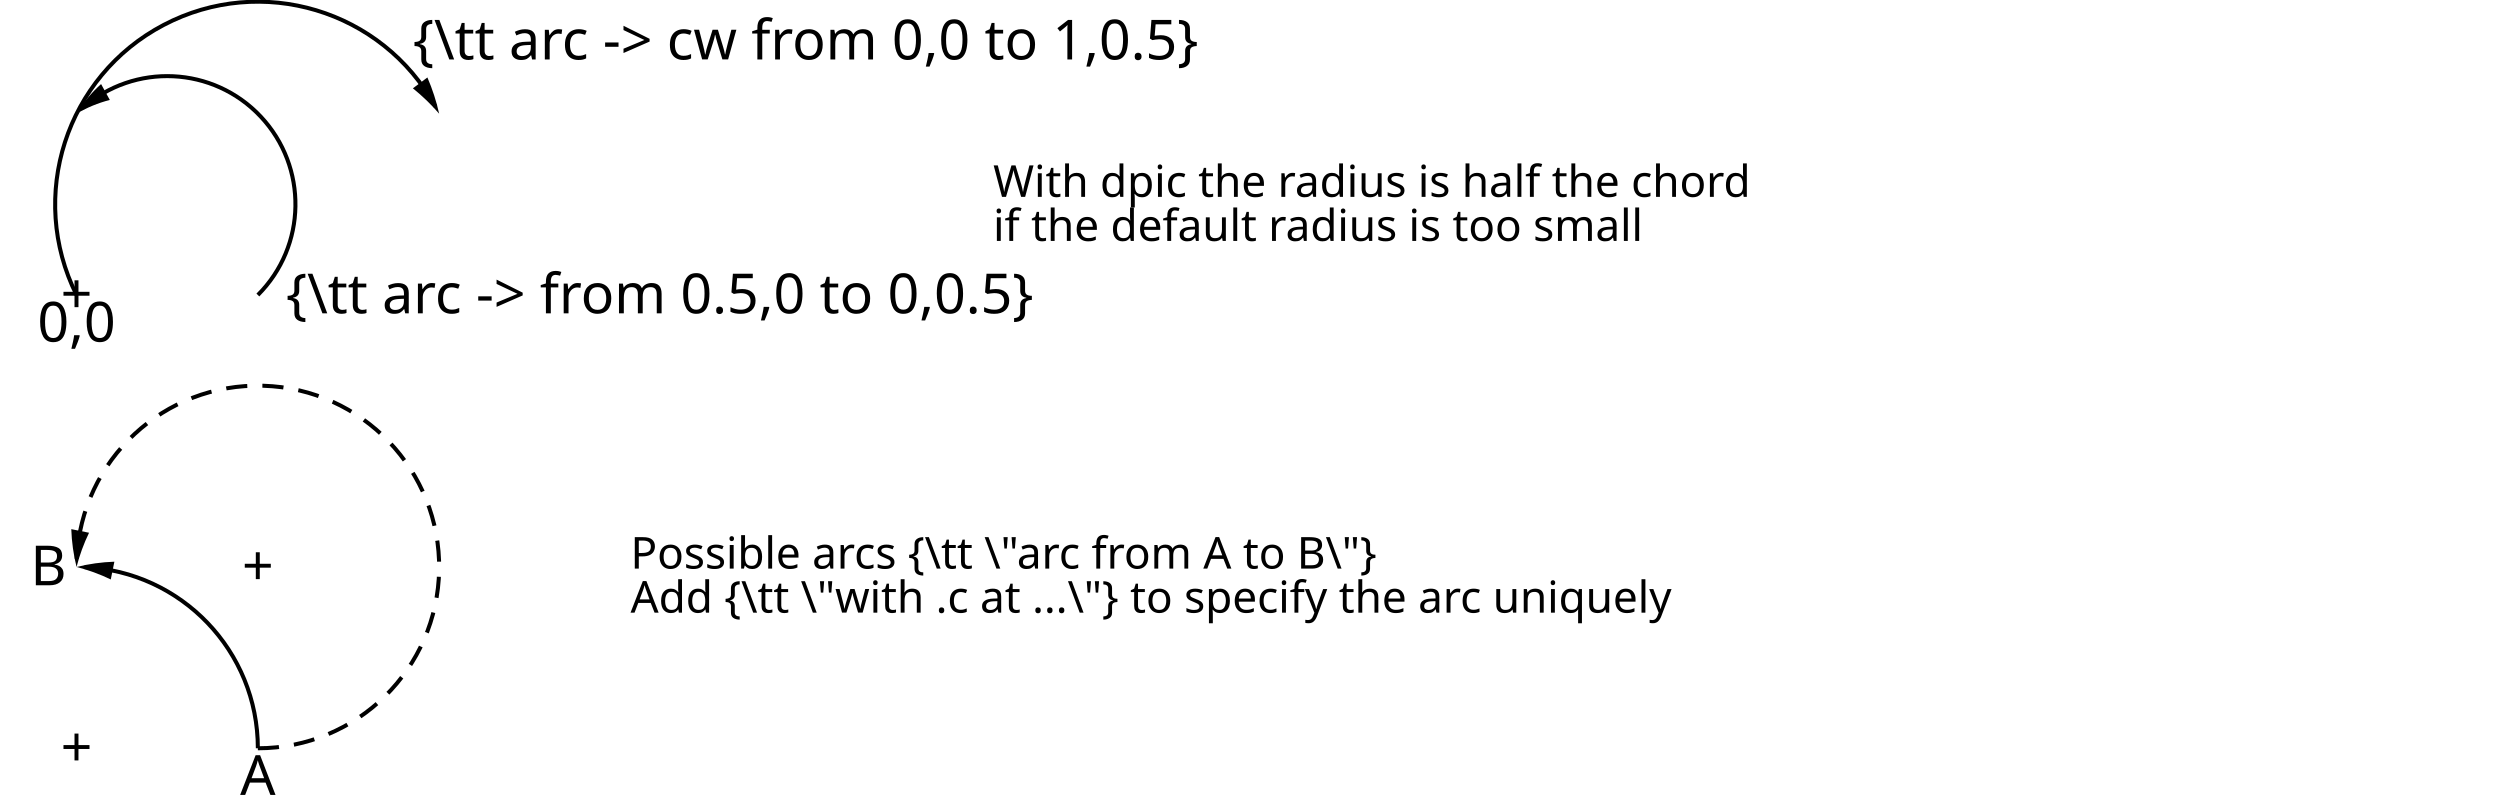
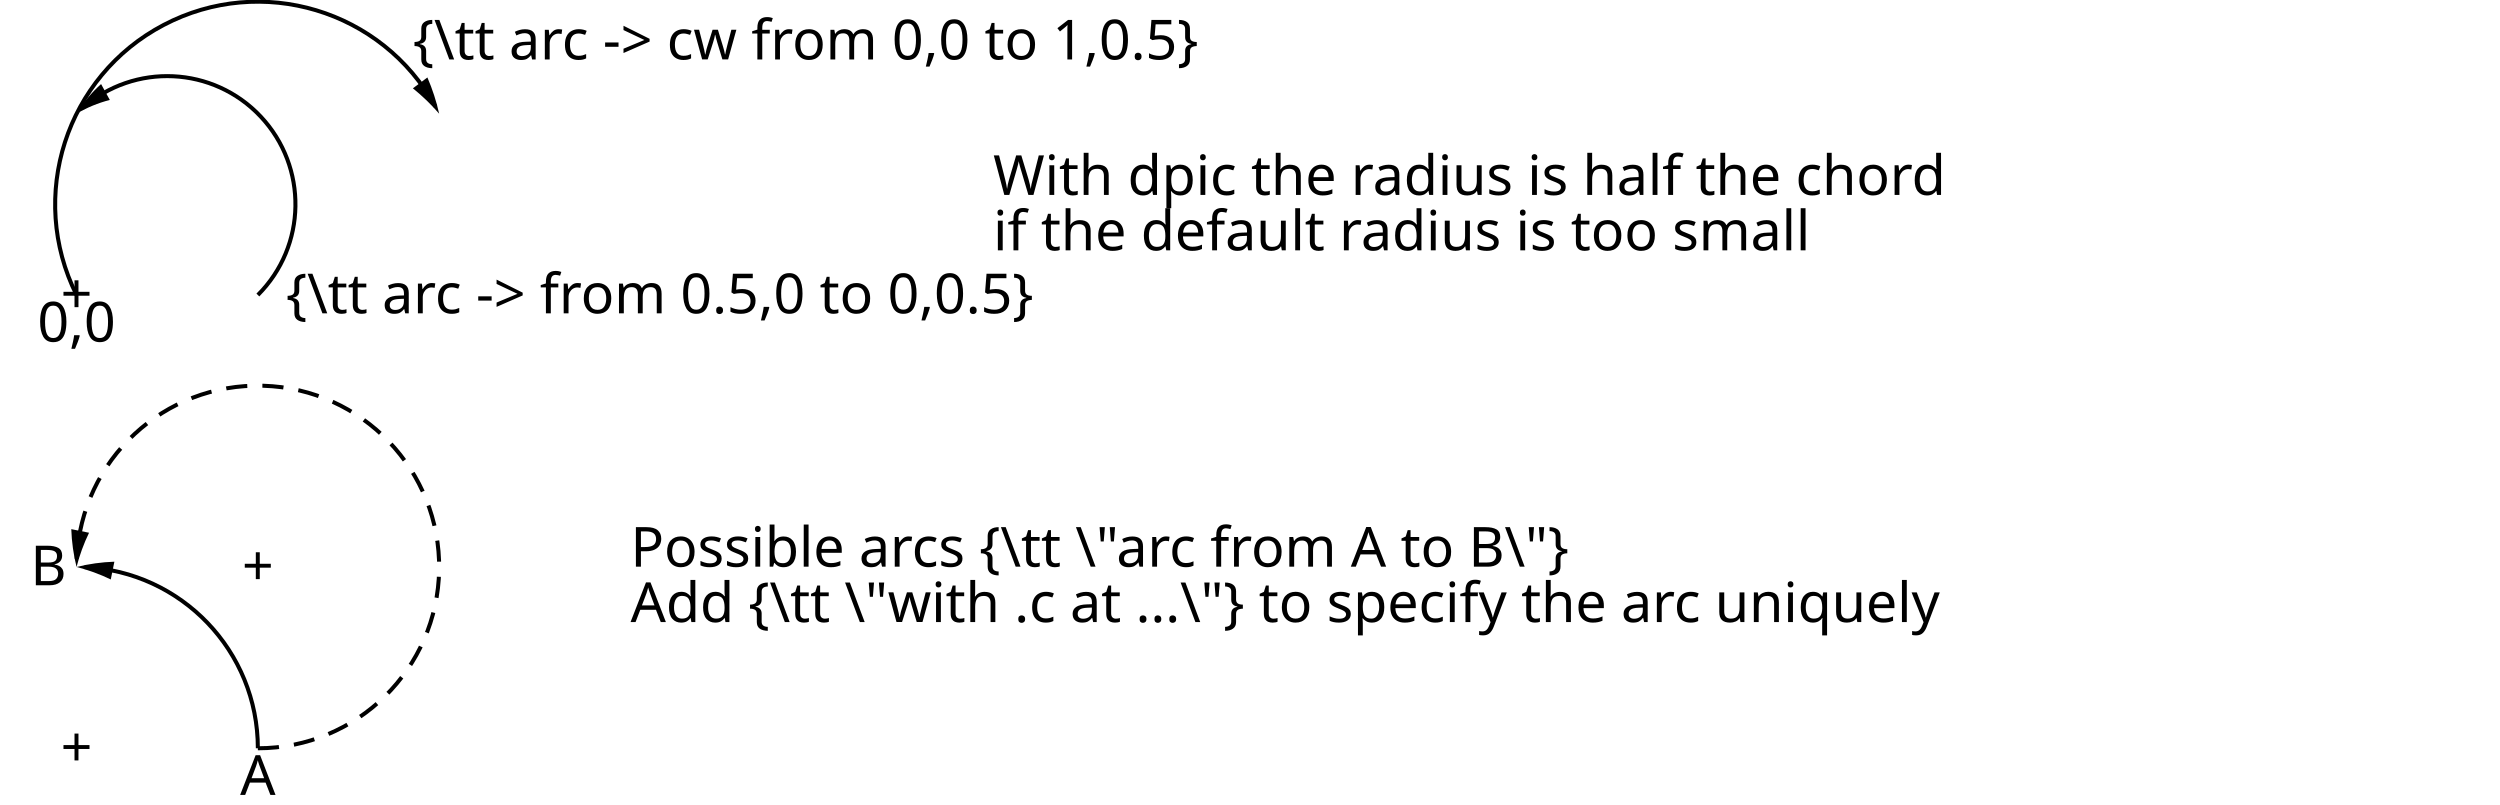
<svg xmlns="http://www.w3.org/2000/svg" width="661.867" height="213.116" viewBox="0 0 661.867 213.116" font-family="sans-serif" font-size="14.667" fill="none">
  <g id="s0">
    <text font-size="11pt" stroke-width="0.267" fill="black" x="20.267" y="82.943" text-anchor="middle">+</text>
  </g>
  <g id="s1">
</g>
  <g id="s2">
    <text font-size="11pt" stroke-width="0.267" fill="black" x="20.267" y="90.449" text-anchor="middle">0,0</text>
  </g>
  <g id="s3">
    <path stroke-width="0" stroke="black" fill="black" d="M 27.918,24.358 L 29.074,26.461 A 33.941 33.941 0 0 0 20.267 30.103 A 33.941 33.941 0 0 1 26.762 22.255 L 27.918,24.358" />
    <path d="M 68.267 78.103 A 33.941 33.941 0 0 0 21.822 28.642" fill="none" stroke="black" stroke-width="1.067" />
  </g>
  <g id="s4">
    <text font-size="11pt" stroke-width="0.267" fill="black" x="75.733" y="82.943" text-anchor="start">{\tt arc -&gt; from 0.5,0 to 0,0.5}</text>
  </g>
  <g id="s5">
    <path stroke-width="0" stroke="black" fill="black" d="M 111.23,21.945 L 109.309,23.383 A 53.666 53.666 0 0 1 116.267 30.103 A 53.666 53.666 0 0 0 113.152 20.507 L 111.23,21.945" />
    <path d="M 20.267 78.103 A 53.666 53.666 0 0 1 115.275 28.214" fill="none" stroke="black" stroke-width="1.067" />
  </g>
  <g id="s6">
    <text font-size="11pt" stroke-width="0.267" fill="black" x="109.333" y="15.743" text-anchor="start">{\tt arc -&gt; cw from 0,0 to 1,0.5}</text>
  </g>
  <g id="s7">
-     <text font-size="8.747pt" stroke-width="0.267" fill="black" x="262.933" y="52.12" text-anchor="start">With dpic the radius is half the chord</text>
-     <text font-size="8.747pt" stroke-width="0.267" fill="black" x="262.933" y="63.783" text-anchor="start">if the default radius is too small</text>
+     <text font-size="11pt" stroke-width="0.267" fill="black" x="262.933" y="51.609" text-anchor="start">With dpic the radius is half the chord</text>
+     <text font-size="11pt" stroke-width="0.267" fill="black" x="262.933" y="66.276" text-anchor="start">if the default radius is too small</text>
  </g>
  <g id="s8">
</g>
  <g id="s9">
    <path stroke-width="0" stroke="black" fill="black" d="M 29.803,151.059 L 29.326,153.412 A 48 48 0 0 0 20.267 150.103 A 48 48 0 0 1 30.28 148.707 L 29.803,151.059" />
    <path d="M 68.267 198.103 A 48 48 0 0 0 22.399 150.15" fill="none" stroke="black" stroke-width="1.067" />
  </g>
  <g id="s10">
    <text font-size="11pt" stroke-width="0.267" fill="black" x="20.267" y="202.943" text-anchor="middle">+</text>
  </g>
  <g id="s11">
    <text font-size="11pt" stroke-width="0.267" fill="black" x="68.267" y="210.449" text-anchor="middle">A</text>
  </g>
  <g id="s12">
    <text font-size="11pt" stroke-width="0.267" fill="black" x="17.6" y="154.943" text-anchor="end">B</text>
  </g>
  <g id="s13">
    <path stroke-width="0" stroke="black" fill="black" d="M 21.223,140.566 L 23.576,141.043 A 48 48 0 0 0 20.267 150.103 A 48 48 0 0 1 18.871 140.09 L 21.223,140.566" />
    <path d="M 68.267 198.103 A 48 48 0 1 0 20.314 147.97" fill="none" stroke="black" stroke-width="1.067" stroke-dasharray="5.6,4" />
  </g>
  <g id="s14">
    <text font-size="11pt" stroke-width="0.267" fill="black" x="68.267" y="154.943" text-anchor="middle">+</text>
  </g>
  <g id="s15">
-     <text font-size="8.747pt" stroke-width="0.267" fill="black" x="166.933" y="150.54" text-anchor="start">Possible arcs {\tt \"arc from A to B\"}</text>
-     <text font-size="8.747pt" stroke-width="0.267" fill="black" x="166.933" y="162.203" text-anchor="start">Add {\tt \"with .c at ...\"} to specify the arc uniquely</text>
+     <text font-size="11pt" stroke-width="0.267" fill="black" x="166.933" y="150.029" text-anchor="start">Possible arcs {\tt \"arc from A to B\"}</text>
+     <text font-size="11pt" stroke-width="0.267" fill="black" x="166.933" y="164.696" text-anchor="start">Add {\tt \"with .c at ...\"} to specify the arc uniquely</text>
  </g>
</svg>
